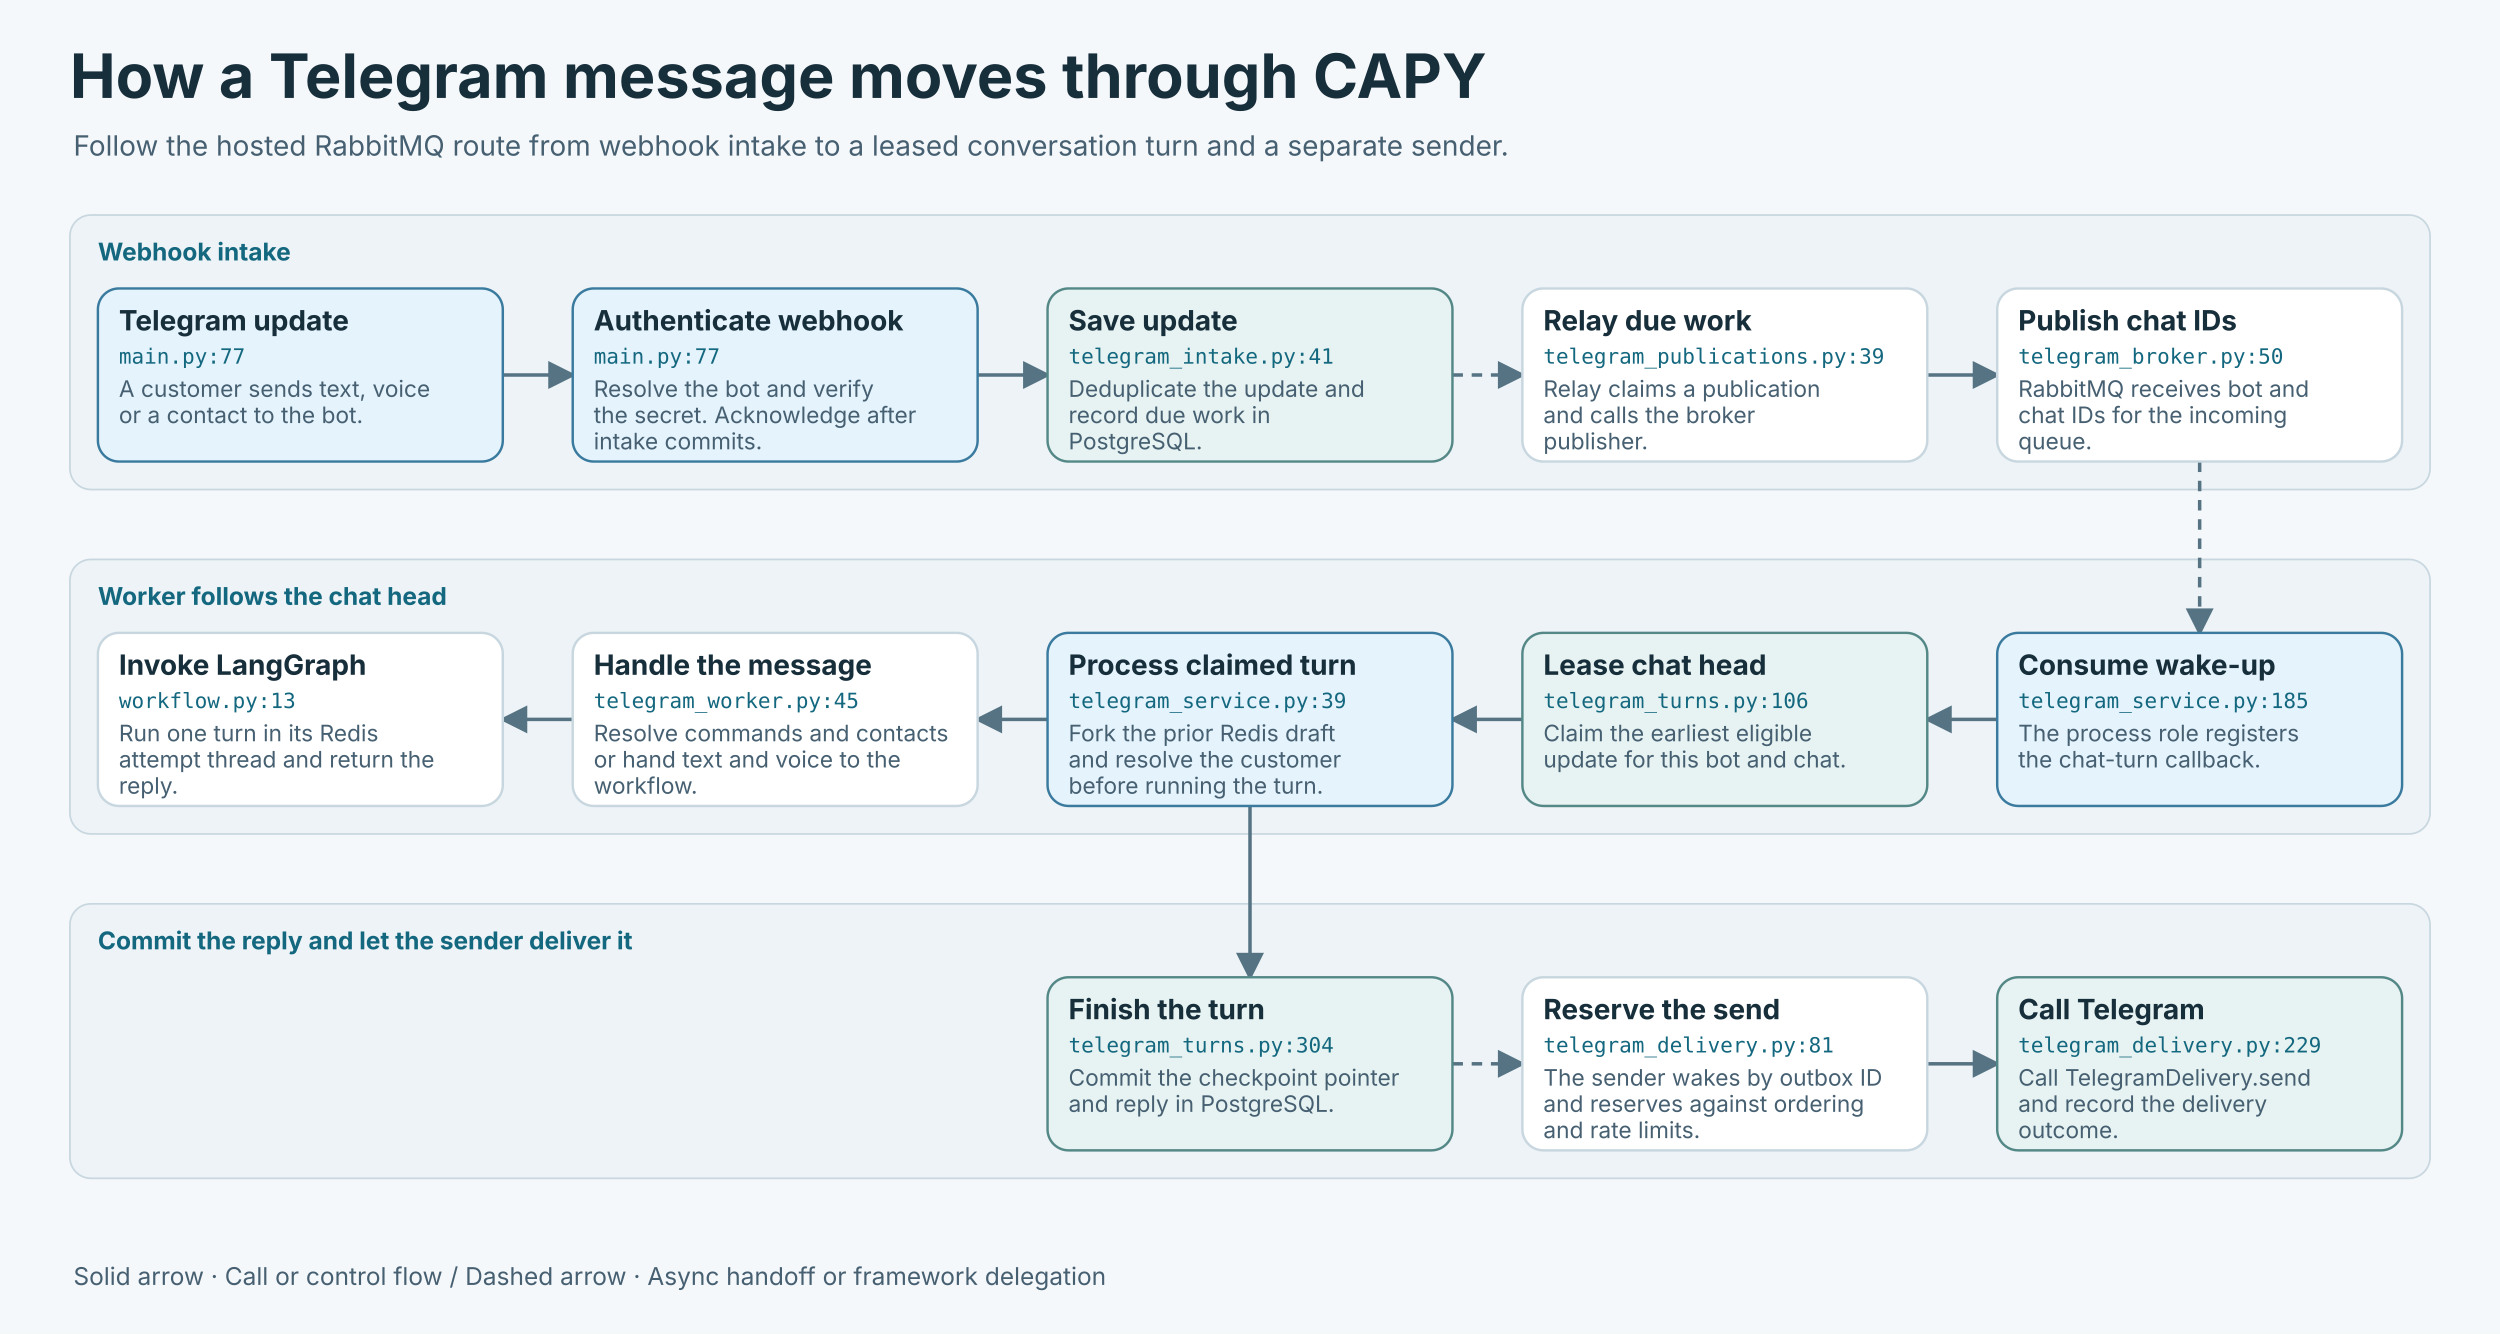
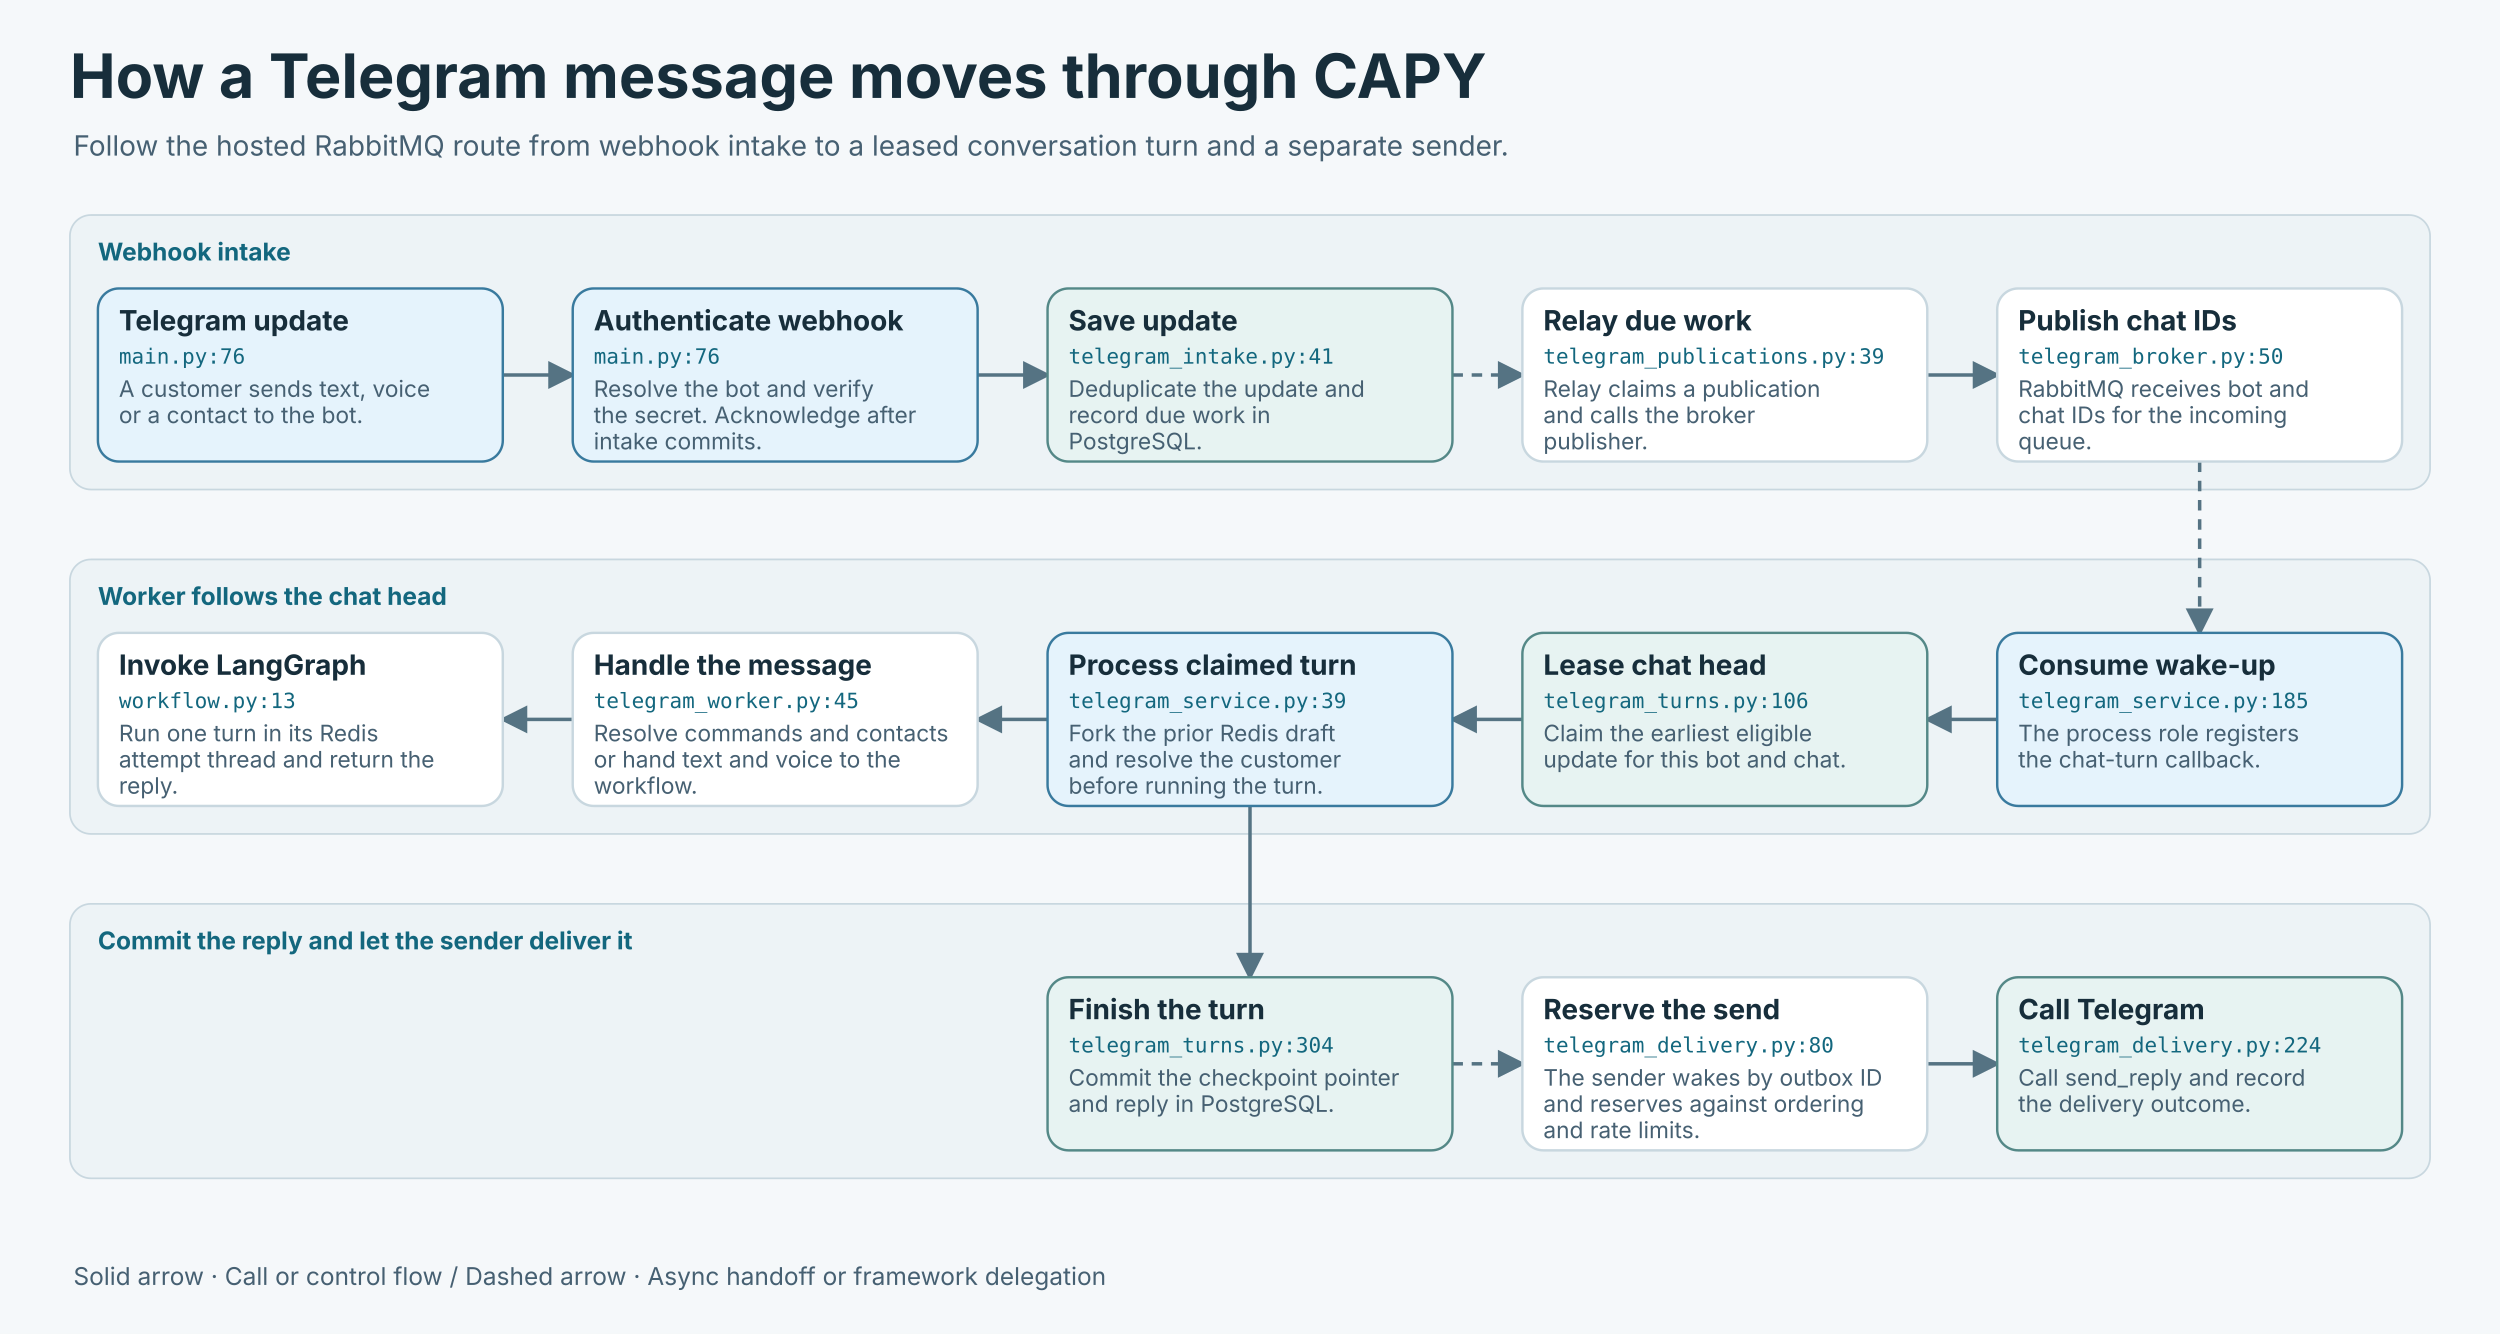
<svg xmlns="http://www.w3.org/2000/svg" viewBox="0 0 1430 763" width="1430" height="763" role="img" aria-label="How a Telegram message moves through CAPY">
  <rect x="0" y="0" width="1430" height="763" rx="0" fill="#f5f8fa" stroke="none" stroke-width="1" />
  <text x="40" y="56" fill="#172e3b" font-size="35" font-weight="700" font-family="system-ui, -apple-system, sans-serif">How a Telegram message moves through CAPY</text>
  <text x="42" y="89" fill="#466072" font-size="16" font-weight="400" font-family="system-ui, -apple-system, sans-serif">Follow the hosted RabbitMQ route from webhook intake to a leased conversation turn and a separate sender.</text>
  <defs>
    <marker id="arrow" markerWidth="8" markerHeight="8" refX="7" refY="4" orient="auto">
      <path d="M0 0L8 4L0 8Z" fill="#557383" />
    </marker>
  </defs>
  <rect x="40" y="123" width="1350" height="157" rx="12" fill="#edf3f6" stroke="#c8d7df" stroke-width="1" />
  <rect x="40" y="320" width="1350" height="157" rx="12" fill="#edf3f6" stroke="#c8d7df" stroke-width="1" />
  <rect x="40" y="517" width="1350" height="157" rx="12" fill="#edf3f6" stroke="#c8d7df" stroke-width="1" />
  <polyline points="287.6,214.5 327.6,214.5" stroke="#557383" stroke-width="2" fill="none" marker-end="url(#arrow)" data-from="update" data-to="webhook" data-kind="flow" />
  <polyline points="559.2,214.5 599.2,214.5" stroke="#557383" stroke-width="2" fill="none" marker-end="url(#arrow)" data-from="webhook" data-to="save" data-kind="flow" />
  <polyline points="830.8,214.5 870.8,214.5" stroke="#557383" stroke-width="2" fill="none" marker-end="url(#arrow)" data-from="save" data-to="relay" data-kind="async" stroke-dasharray="6 5" />
  <polyline points="1102.4,214.5 1142.4,214.5" stroke="#557383" stroke-width="2" fill="none" marker-end="url(#arrow)" data-from="relay" data-to="broker" data-kind="flow" />
  <polyline points="1258.2,264 1258.2,313.0 1258.2,313.0 1258.2,362" stroke="#557383" stroke-width="2" fill="none" marker-end="url(#arrow)" data-from="broker" data-to="consumer" data-kind="async" stroke-dasharray="6 5" />
  <polyline points="1142.4,411.5 1102.4,411.5" stroke="#557383" stroke-width="2" fill="none" marker-end="url(#arrow)" data-from="consumer" data-to="claim" data-kind="flow" />
  <polyline points="870.8,411.5 830.8,411.5" stroke="#557383" stroke-width="2" fill="none" marker-end="url(#arrow)" data-from="claim" data-to="process" data-kind="flow" />
  <polyline points="599.2,411.5 559.2,411.5" stroke="#557383" stroke-width="2" fill="none" marker-end="url(#arrow)" data-from="process" data-to="worker" data-kind="flow" />
  <polyline points="327.6,411.5 287.6,411.5" stroke="#557383" stroke-width="2" fill="none" marker-end="url(#arrow)" data-from="worker" data-to="workflow" data-kind="flow" />
  <polyline points="715.0,461 715.0,510.0 715.0,510.0 715.0,559" stroke="#557383" stroke-width="2" fill="none" marker-end="url(#arrow)" data-from="process" data-to="finish" data-kind="flow" />
  <polyline points="830.8,608.5 870.8,608.5" stroke="#557383" stroke-width="2" fill="none" marker-end="url(#arrow)" data-from="finish" data-to="send-claim" data-kind="async" stroke-dasharray="6 5" />
  <polyline points="1102.4,608.5 1142.4,608.5" stroke="#557383" stroke-width="2" fill="none" marker-end="url(#arrow)" data-from="send-claim" data-to="deliver" data-kind="flow" />
  <rect x="55" y="131" width="119" height="25" rx="2" fill="#edf3f6" stroke="none" stroke-width="1" />
  <text x="56" y="149" fill="#13677e" font-size="14" font-weight="700" font-family="system-ui, -apple-system, sans-serif">Webhook intake</text>
  <g id="update" data-source="app/main.py#telegram_webhook">
-     <a href="../../app/main.py#L77">
+     <a href="../../app/main.py#L76">
      <rect x="56.0" y="165" width="231.6" height="99" rx="12" fill="#e5f3fc" stroke="#397a9e" stroke-width="1.4" />
      <text x="68.0" y="189" fill="#172e3b" font-size="16" font-weight="700" font-family="system-ui, -apple-system, sans-serif">Telegram update</text>
-       <text x="68.0" y="208" fill="#13677e" font-size="12" font-weight="400" font-family="ui-monospace, Menlo, monospace">main.py:77</text>
+       <text x="68.0" y="208" fill="#13677e" font-size="12" font-weight="400" font-family="ui-monospace, Menlo, monospace">main.py:76</text>
      <text x="68.0" y="227" fill="#466072" font-size="13" font-weight="400" font-family="system-ui, -apple-system, sans-serif">A customer sends text, voice</text>
      <text x="68.0" y="242" fill="#466072" font-size="13" font-weight="400" font-family="system-ui, -apple-system, sans-serif">or a contact to the bot.</text>
    </a>
  </g>
  <g id="webhook" data-source="app/main.py#telegram_webhook">
-     <a href="../../app/main.py#L77">
+     <a href="../../app/main.py#L76">
      <rect x="327.6" y="165" width="231.6" height="99" rx="12" fill="#e5f3fc" stroke="#397a9e" stroke-width="1.4" />
      <text x="339.6" y="189" fill="#172e3b" font-size="16" font-weight="700" font-family="system-ui, -apple-system, sans-serif">Authenticate webhook</text>
-       <text x="339.6" y="208" fill="#13677e" font-size="12" font-weight="400" font-family="ui-monospace, Menlo, monospace">main.py:77</text>
+       <text x="339.6" y="208" fill="#13677e" font-size="12" font-weight="400" font-family="ui-monospace, Menlo, monospace">main.py:76</text>
      <text x="339.6" y="227" fill="#466072" font-size="13" font-weight="400" font-family="system-ui, -apple-system, sans-serif">Resolve the bot and verify</text>
      <text x="339.6" y="242" fill="#466072" font-size="13" font-weight="400" font-family="system-ui, -apple-system, sans-serif">the secret. Acknowledge after</text>
      <text x="339.6" y="257" fill="#466072" font-size="13" font-weight="400" font-family="system-ui, -apple-system, sans-serif">intake commits.</text>
    </a>
  </g>
  <g id="save" data-source="app/channels/telegram_intake.py#save_update">
    <a href="../../app/channels/telegram_intake.py#L41">
      <rect x="599.2" y="165" width="231.6" height="99" rx="12" fill="#e7f3f2" stroke="#548887" stroke-width="1.4" />
      <text x="611.2" y="189" fill="#172e3b" font-size="16" font-weight="700" font-family="system-ui, -apple-system, sans-serif">Save update</text>
      <text x="611.2" y="208" fill="#13677e" font-size="12" font-weight="400" font-family="ui-monospace, Menlo, monospace">telegram_intake.py:41</text>
      <text x="611.2" y="227" fill="#466072" font-size="13" font-weight="400" font-family="system-ui, -apple-system, sans-serif">Deduplicate the update and</text>
      <text x="611.2" y="242" fill="#466072" font-size="13" font-weight="400" font-family="system-ui, -apple-system, sans-serif">record due work in</text>
      <text x="611.2" y="257" fill="#466072" font-size="13" font-weight="400" font-family="system-ui, -apple-system, sans-serif">PostgreSQL.</text>
    </a>
  </g>
  <g id="relay" data-source="app/channels/telegram_publications.py#publish_due">
    <a href="../../app/channels/telegram_publications.py#L39">
      <rect x="870.8" y="165" width="231.6" height="99" rx="12" fill="#ffffff" stroke="#c8d7df" stroke-width="1.4" />
      <text x="882.8" y="189" fill="#172e3b" font-size="16" font-weight="700" font-family="system-ui, -apple-system, sans-serif">Relay due work</text>
      <text x="882.8" y="208" fill="#13677e" font-size="12" font-weight="400" font-family="ui-monospace, Menlo, monospace">telegram_publications.py:39</text>
      <text x="882.8" y="227" fill="#466072" font-size="13" font-weight="400" font-family="system-ui, -apple-system, sans-serif">Relay claims a publication</text>
      <text x="882.8" y="242" fill="#466072" font-size="13" font-weight="400" font-family="system-ui, -apple-system, sans-serif">and calls the broker</text>
      <text x="882.8" y="257" fill="#466072" font-size="13" font-weight="400" font-family="system-ui, -apple-system, sans-serif">publisher.</text>
    </a>
  </g>
  <g id="broker" data-source="app/channels/telegram_broker.py#publish_wakeup">
    <a href="../../app/channels/telegram_broker.py#L50">
      <rect x="1142.4" y="165" width="231.6" height="99" rx="12" fill="#ffffff" stroke="#c8d7df" stroke-width="1.4" />
      <text x="1154.4" y="189" fill="#172e3b" font-size="16" font-weight="700" font-family="system-ui, -apple-system, sans-serif">Publish chat IDs</text>
      <text x="1154.4" y="208" fill="#13677e" font-size="12" font-weight="400" font-family="ui-monospace, Menlo, monospace">telegram_broker.py:50</text>
      <text x="1154.4" y="227" fill="#466072" font-size="13" font-weight="400" font-family="system-ui, -apple-system, sans-serif">RabbitMQ receives bot and</text>
      <text x="1154.4" y="242" fill="#466072" font-size="13" font-weight="400" font-family="system-ui, -apple-system, sans-serif">chat IDs for the incoming</text>
      <text x="1154.4" y="257" fill="#466072" font-size="13" font-weight="400" font-family="system-ui, -apple-system, sans-serif">queue.</text>
    </a>
  </g>
  <rect x="55" y="328" width="231" height="25" rx="2" fill="#edf3f6" stroke="none" stroke-width="1" />
  <text x="56" y="346" fill="#13677e" font-size="14" font-weight="700" font-family="system-ui, -apple-system, sans-serif">Worker follows the chat head</text>
  <g id="workflow" data-source="app/graph/workflow.py#LangGraphWorkflow.handle_turn">
    <a href="../../app/graph/workflow.py#L13">
      <rect x="56.0" y="362" width="231.6" height="99" rx="12" fill="#ffffff" stroke="#c8d7df" stroke-width="1.4" />
      <text x="68.0" y="386" fill="#172e3b" font-size="16" font-weight="700" font-family="system-ui, -apple-system, sans-serif">Invoke LangGraph</text>
      <text x="68.0" y="405" fill="#13677e" font-size="12" font-weight="400" font-family="ui-monospace, Menlo, monospace">workflow.py:13</text>
      <text x="68.0" y="424" fill="#466072" font-size="13" font-weight="400" font-family="system-ui, -apple-system, sans-serif">Run one turn in its Redis</text>
      <text x="68.0" y="439" fill="#466072" font-size="13" font-weight="400" font-family="system-ui, -apple-system, sans-serif">attempt thread and return the</text>
      <text x="68.0" y="454" fill="#466072" font-size="13" font-weight="400" font-family="system-ui, -apple-system, sans-serif">reply.</text>
    </a>
  </g>
  <g id="worker" data-source="app/telegram_worker.py#TelegramWorker.handle_message">
    <a href="../../app/telegram_worker.py#L45">
      <rect x="327.6" y="362" width="231.6" height="99" rx="12" fill="#ffffff" stroke="#c8d7df" stroke-width="1.4" />
      <text x="339.6" y="386" fill="#172e3b" font-size="16" font-weight="700" font-family="system-ui, -apple-system, sans-serif">Handle the message</text>
      <text x="339.6" y="405" fill="#13677e" font-size="12" font-weight="400" font-family="ui-monospace, Menlo, monospace">telegram_worker.py:45</text>
      <text x="339.6" y="424" fill="#466072" font-size="13" font-weight="400" font-family="system-ui, -apple-system, sans-serif">Resolve commands and contacts</text>
      <text x="339.6" y="439" fill="#466072" font-size="13" font-weight="400" font-family="system-ui, -apple-system, sans-serif">or hand text and voice to the</text>
      <text x="339.6" y="454" fill="#466072" font-size="13" font-weight="400" font-family="system-ui, -apple-system, sans-serif">workflow.</text>
    </a>
  </g>
  <g id="process" data-source="app/telegram_service.py#process_turn">
    <a href="../../app/telegram_service.py#L39">
      <rect x="599.2" y="362" width="231.6" height="99" rx="12" fill="#e5f3fc" stroke="#397a9e" stroke-width="1.4" />
      <text x="611.2" y="386" fill="#172e3b" font-size="16" font-weight="700" font-family="system-ui, -apple-system, sans-serif">Process claimed turn</text>
      <text x="611.2" y="405" fill="#13677e" font-size="12" font-weight="400" font-family="ui-monospace, Menlo, monospace">telegram_service.py:39</text>
      <text x="611.2" y="424" fill="#466072" font-size="13" font-weight="400" font-family="system-ui, -apple-system, sans-serif">Fork the prior Redis draft</text>
      <text x="611.2" y="439" fill="#466072" font-size="13" font-weight="400" font-family="system-ui, -apple-system, sans-serif">and resolve the customer</text>
      <text x="611.2" y="454" fill="#466072" font-size="13" font-weight="400" font-family="system-ui, -apple-system, sans-serif">before running the turn.</text>
    </a>
  </g>
  <g id="claim" data-source="app/channels/telegram_turns.py#TelegramTurns.claim_chat">
    <a href="../../app/channels/telegram_turns.py#L106">
      <rect x="870.8" y="362" width="231.6" height="99" rx="12" fill="#e7f3f2" stroke="#548887" stroke-width="1.4" />
      <text x="882.8" y="386" fill="#172e3b" font-size="16" font-weight="700" font-family="system-ui, -apple-system, sans-serif">Lease chat head</text>
      <text x="882.8" y="405" fill="#13677e" font-size="12" font-weight="400" font-family="ui-monospace, Menlo, monospace">telegram_turns.py:106</text>
      <text x="882.8" y="424" fill="#466072" font-size="13" font-weight="400" font-family="system-ui, -apple-system, sans-serif">Claim the earliest eligible</text>
      <text x="882.8" y="439" fill="#466072" font-size="13" font-weight="400" font-family="system-ui, -apple-system, sans-serif">update for this bot and chat.</text>
    </a>
  </g>
  <g id="consumer" data-source="app/telegram_service.py#run_broker_worker">
    <a href="../../app/telegram_service.py#L185">
      <rect x="1142.4" y="362" width="231.6" height="99" rx="12" fill="#e5f3fc" stroke="#397a9e" stroke-width="1.4" />
      <text x="1154.4" y="386" fill="#172e3b" font-size="16" font-weight="700" font-family="system-ui, -apple-system, sans-serif">Consume wake-up</text>
      <text x="1154.4" y="405" fill="#13677e" font-size="12" font-weight="400" font-family="ui-monospace, Menlo, monospace">telegram_service.py:185</text>
      <text x="1154.4" y="424" fill="#466072" font-size="13" font-weight="400" font-family="system-ui, -apple-system, sans-serif">The process role registers</text>
      <text x="1154.4" y="439" fill="#466072" font-size="13" font-weight="400" font-family="system-ui, -apple-system, sans-serif">the chat-turn callback.</text>
    </a>
  </g>
  <rect x="55" y="525" width="375" height="25" rx="2" fill="#edf3f6" stroke="none" stroke-width="1" />
  <text x="56" y="543" fill="#13677e" font-size="14" font-weight="700" font-family="system-ui, -apple-system, sans-serif">Commit the reply and let the sender deliver it</text>
  <g id="finish" data-source="app/channels/telegram_turns.py#TelegramTurns.finish">
    <a href="../../app/channels/telegram_turns.py#L304">
      <rect x="599.2" y="559" width="231.6" height="99" rx="12" fill="#e7f3f2" stroke="#548887" stroke-width="1.4" />
      <text x="611.2" y="583" fill="#172e3b" font-size="16" font-weight="700" font-family="system-ui, -apple-system, sans-serif">Finish the turn</text>
      <text x="611.2" y="602" fill="#13677e" font-size="12" font-weight="400" font-family="ui-monospace, Menlo, monospace">telegram_turns.py:304</text>
      <text x="611.2" y="621" fill="#466072" font-size="13" font-weight="400" font-family="system-ui, -apple-system, sans-serif">Commit the checkpoint pointer</text>
      <text x="611.2" y="636" fill="#466072" font-size="13" font-weight="400" font-family="system-ui, -apple-system, sans-serif">and reply in PostgreSQL.</text>
    </a>
  </g>
  <g id="send-claim" data-source="app/channels/telegram_delivery.py#TelegramOutbox.claim_by_id">
-     <a href="../../app/channels/telegram_delivery.py#L81">
+     <a href="../../app/channels/telegram_delivery.py#L80">
      <rect x="870.8" y="559" width="231.6" height="99" rx="12" fill="#ffffff" stroke="#c8d7df" stroke-width="1.4" />
      <text x="882.8" y="583" fill="#172e3b" font-size="16" font-weight="700" font-family="system-ui, -apple-system, sans-serif">Reserve the send</text>
-       <text x="882.8" y="602" fill="#13677e" font-size="12" font-weight="400" font-family="ui-monospace, Menlo, monospace">telegram_delivery.py:81</text>
+       <text x="882.8" y="602" fill="#13677e" font-size="12" font-weight="400" font-family="ui-monospace, Menlo, monospace">telegram_delivery.py:80</text>
      <text x="882.8" y="621" fill="#466072" font-size="13" font-weight="400" font-family="system-ui, -apple-system, sans-serif">The sender wakes by outbox ID</text>
      <text x="882.8" y="636" fill="#466072" font-size="13" font-weight="400" font-family="system-ui, -apple-system, sans-serif">and reserves against ordering</text>
      <text x="882.8" y="651" fill="#466072" font-size="13" font-weight="400" font-family="system-ui, -apple-system, sans-serif">and rate limits.</text>
    </a>
  </g>
  <g id="deliver" data-source="app/channels/telegram_delivery.py#deliver_claimed">
-     <a href="../../app/channels/telegram_delivery.py#L229">
+     <a href="../../app/channels/telegram_delivery.py#L224">
      <rect x="1142.4" y="559" width="231.6" height="99" rx="12" fill="#e7f3f2" stroke="#548887" stroke-width="1.4" />
      <text x="1154.4" y="583" fill="#172e3b" font-size="16" font-weight="700" font-family="system-ui, -apple-system, sans-serif">Call Telegram</text>
-       <text x="1154.4" y="602" fill="#13677e" font-size="12" font-weight="400" font-family="ui-monospace, Menlo, monospace">telegram_delivery.py:229</text>
-       <text x="1154.4" y="621" fill="#466072" font-size="13" font-weight="400" font-family="system-ui, -apple-system, sans-serif">Call TelegramDelivery.send</text>
-       <text x="1154.4" y="636" fill="#466072" font-size="13" font-weight="400" font-family="system-ui, -apple-system, sans-serif">and record the delivery</text>
-       <text x="1154.4" y="651" fill="#466072" font-size="13" font-weight="400" font-family="system-ui, -apple-system, sans-serif">outcome.</text>
+       <text x="1154.4" y="602" fill="#13677e" font-size="12" font-weight="400" font-family="ui-monospace, Menlo, monospace">telegram_delivery.py:224</text>
+       <text x="1154.4" y="621" fill="#466072" font-size="13" font-weight="400" font-family="system-ui, -apple-system, sans-serif">Call send_reply and record</text>
+       <text x="1154.4" y="636" fill="#466072" font-size="13" font-weight="400" font-family="system-ui, -apple-system, sans-serif">the delivery outcome.</text>
    </a>
  </g>
  <text x="42" y="735" fill="#466072" font-size="14" font-weight="400" font-family="system-ui, -apple-system, sans-serif">Solid arrow · Call or control flow  /  Dashed arrow · Async handoff or framework delegation</text>
</svg>
